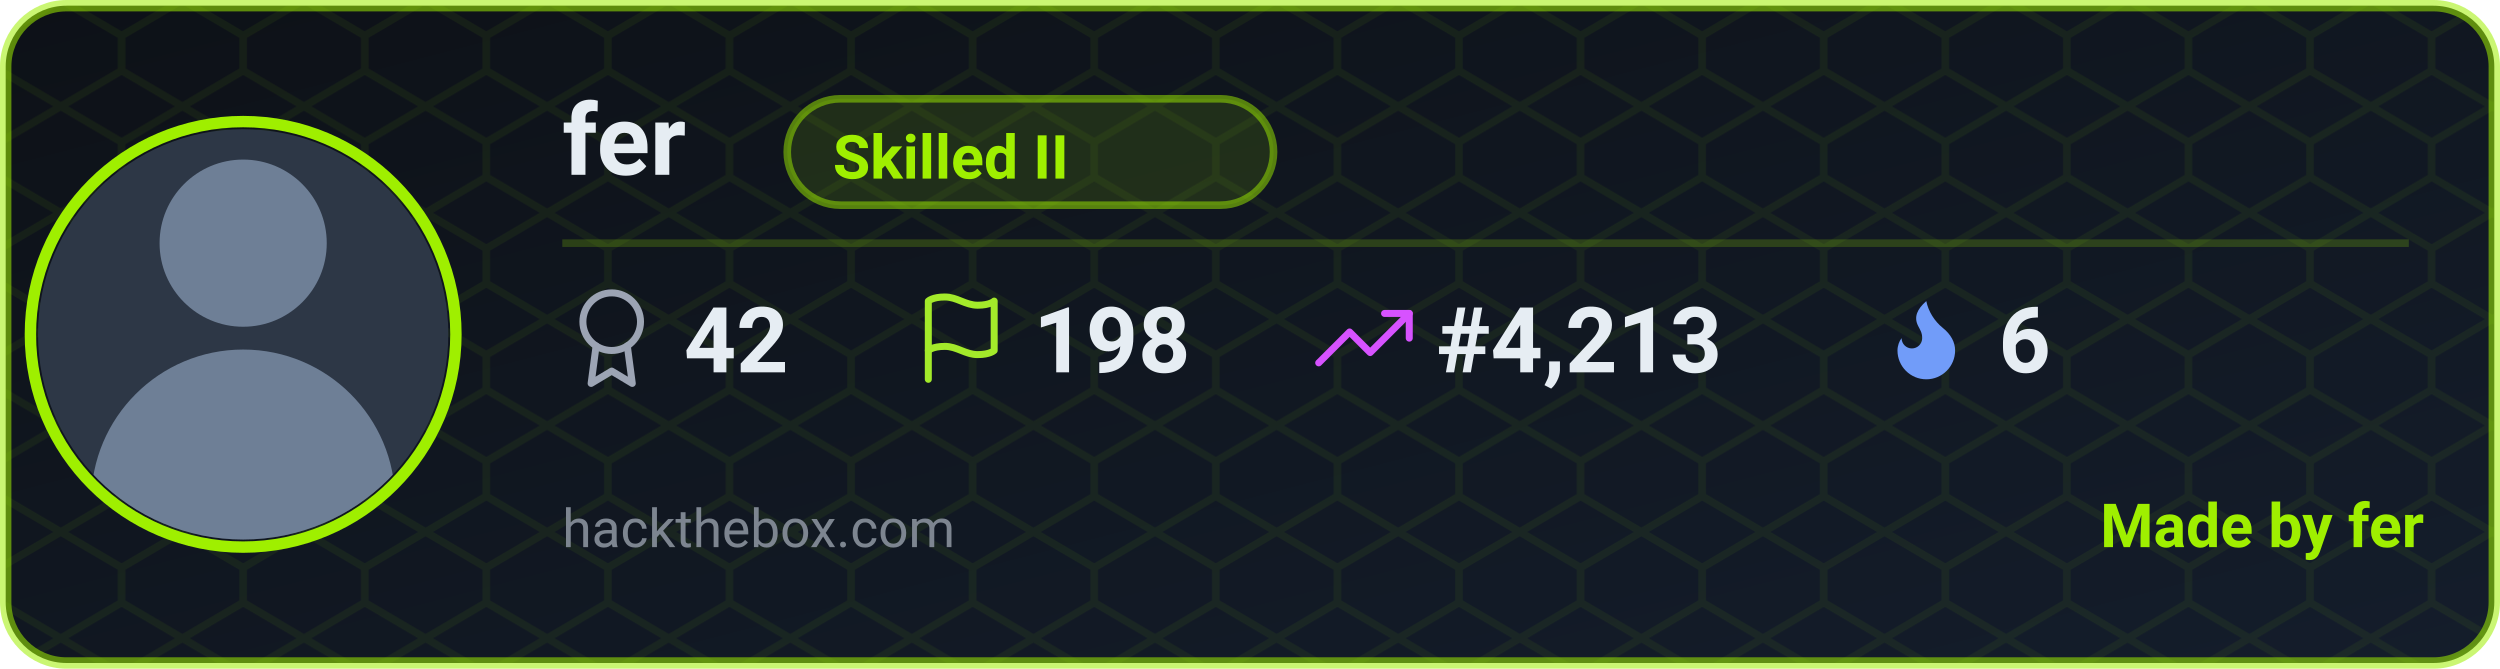
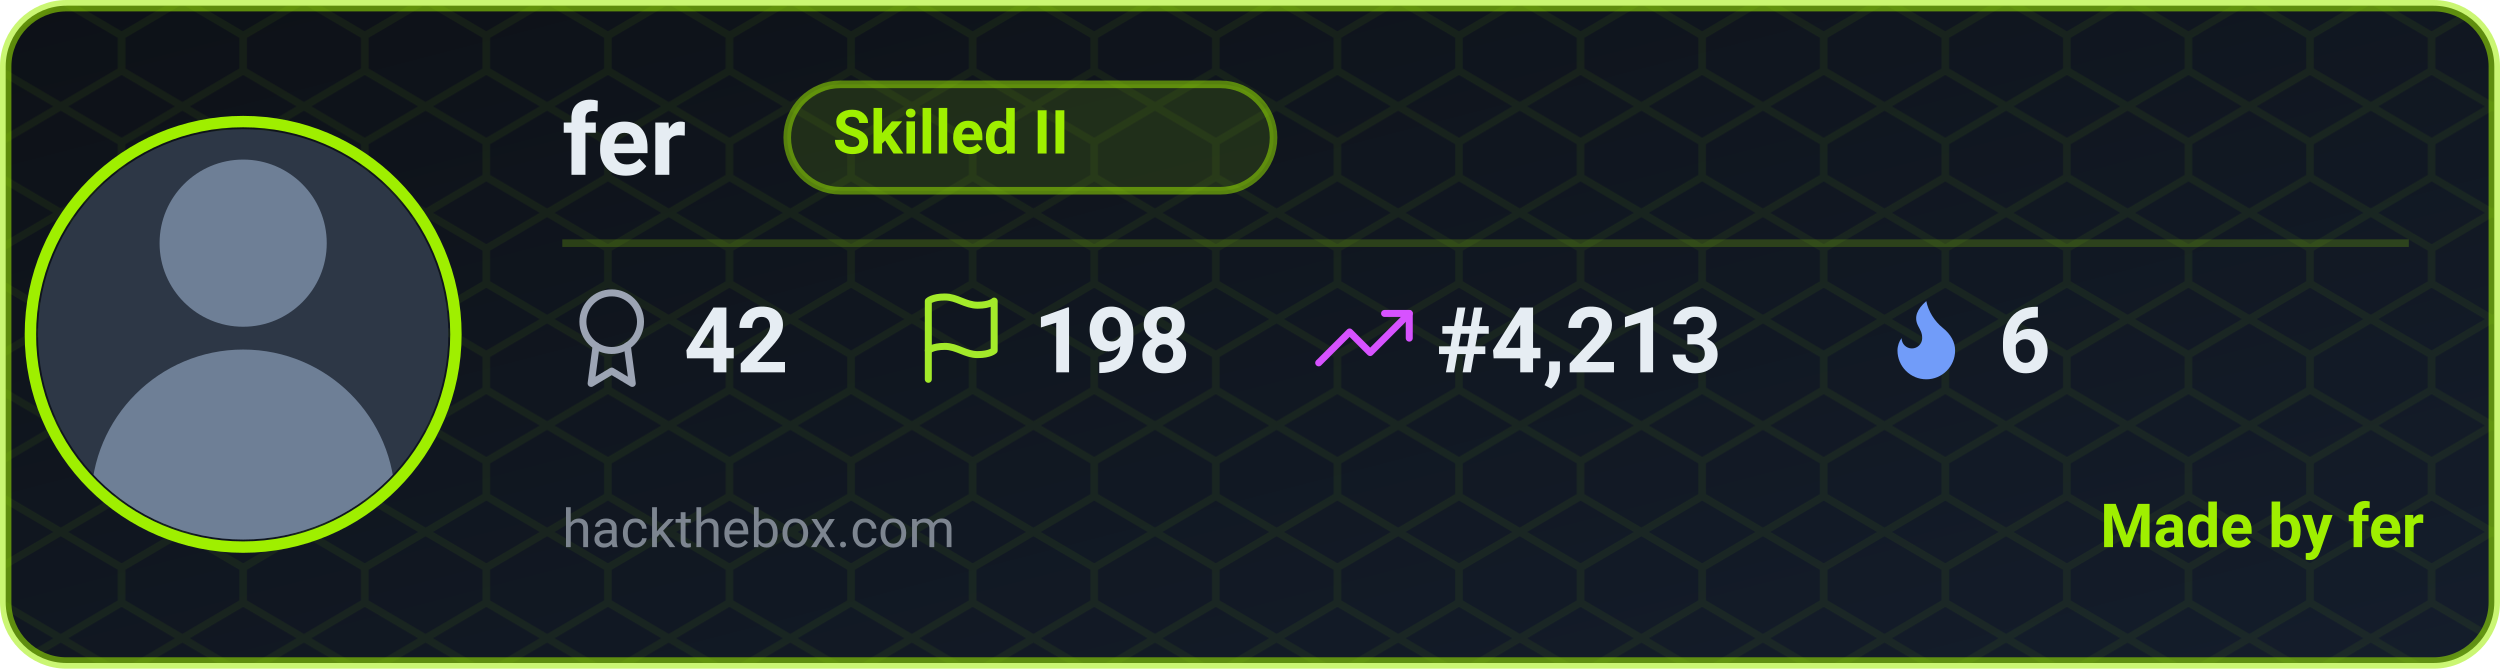
<svg xmlns="http://www.w3.org/2000/svg" width="329" height="88" viewBox="0 0 329 88" role="img" aria-label="Hack The Box profile badge for fer">
  <defs>
    <linearGradient id="bg" x1="0" y1="0" x2="1" y2="1">
      <stop offset="0%" stop-color="#0d1117" />
      <stop offset="100%" stop-color="#141d2b" />
    </linearGradient>
    <pattern id="hex" width="16" height="14" patternUnits="userSpaceOnUse" patternTransform="translate(0,0)">
      <path d="M8 0 L16 4.7 L16 9.3 L8 14 L0 9.3 L0 4.7 Z" fill="none" stroke="#9FEF00" stroke-opacity="0.06" stroke-width="1" />
    </pattern>
    <clipPath id="avatarClip">
      <circle cx="32" cy="44" r="27" />
    </clipPath>
  </defs>
  <rect x="0.75" y="0.75" width="327.5" height="86.5" rx="8" fill="url(#bg)" stroke="#9FEF00" stroke-opacity="0.55" stroke-width="1.5" />
  <rect x="0.75" y="0.75" width="327.5" height="86.5" rx="8" fill="url(#hex)" />
  <circle cx="32" cy="44" r="28" fill="none" stroke="#9FEF00" stroke-width="1.5" />
  <rect x="5" y="17" width="54" height="54" fill="#2d3746" clip-path="url(#avatarClip)" />
  <circle cx="32" cy="32" r="11" fill="#6e7f96" clip-path="url(#avatarClip)" />
  <circle cx="32" cy="66" r="20" fill="#6e7f96" clip-path="url(#avatarClip)" />
  <text x="74" y="23" font-family="-apple-system, BlinkMacSystemFont, 'Segoe UI', Roboto, Helvetica, Arial, sans-serif" font-size="13" font-weight="700" fill="#e6edf3">fer</text>
-   <g transform="translate(103.6,13)">
+   <g transform="translate(103.6,11.1)">
    <rect width="64.0" height="14" rx="7" fill="#9FEF00" fill-opacity="0.12" stroke="#9FEF00" stroke-opacity="0.5" />
-     <text x="6" y="10.5" font-family="-apple-system, BlinkMacSystemFont, 'Segoe UI', Roboto, Helvetica, Arial, sans-serif" font-size="8" font-weight="600" fill="#9FEF00">Skilled II</text>
+     <text x="6" y="9.1" font-family="-apple-system, BlinkMacSystemFont, 'Segoe UI', Roboto, Helvetica, Arial, sans-serif" font-size="8" font-weight="600" fill="#9FEF00">Skilled II</text>
  </g>
  <line x1="74" y1="32" x2="317" y2="32" stroke="#9FEF00" stroke-opacity="0.2" stroke-width="1" />
  <g>
    <g transform="translate(74,38) scale(0.5416667)">
      <g fill="none" stroke="#9CA4B4" stroke-width="1.7" stroke-linecap="round" stroke-linejoin="round">
        <circle cx="12" cy="8" r="7" />
        <polyline points="8.21 13.89 7 23 12 20 17 23 15.79 13.88" />
      </g>
    </g>
    <text x="90" y="49" font-family="-apple-system, BlinkMacSystemFont, 'Segoe UI', Roboto, Helvetica, Arial, sans-serif" font-size="12" font-weight="600" fill="#e6edf3">42</text>
  </g>
  <g>
    <g transform="translate(120,38) scale(0.5416667)">
      <g fill="none" stroke="#A3EA2A" stroke-width="1.7" stroke-linecap="round" stroke-linejoin="round">
        <path d="M4 15s1-1 4-1 5 2 8 2 4-1 4-1V3s-1 1-4 1-5-2-8-2-4 1-4 1z" />
        <line x1="4" y1="22" x2="4" y2="15" />
      </g>
    </g>
    <text x="136" y="49" font-family="-apple-system, BlinkMacSystemFont, 'Segoe UI', Roboto, Helvetica, Arial, sans-serif" font-size="12" font-weight="600" fill="#e6edf3">198</text>
  </g>
  <g>
    <g transform="translate(173,38) scale(0.5416667)">
      <g fill="none" stroke="#D752FF" stroke-width="1.7" stroke-linecap="round" stroke-linejoin="round">
        <polyline points="23 6 13.5 15.5 8.5 10.5 1 18" />
        <polyline points="17 6 23 6 23 12" />
      </g>
    </g>
    <text x="189" y="49" font-family="-apple-system, BlinkMacSystemFont, 'Segoe UI', Roboto, Helvetica, Arial, sans-serif" font-size="12" font-weight="600" fill="#e6edf3">#4,213</text>
  </g>
  <g>
    <g transform="translate(247,38) scale(0.5416667)">
      <g fill="#719CF9" stroke="none">
        <path d="M8.5 14.5A2.5 2.5 0 0 0 11 12c0-1.38-.5-2-1-3-1.072-2.143-.224-4.054 2-6 .5 2.5 2 4.9 4 6.5 2 1.6 3 3.5 3 5.5a7 7 0 1 1-14 0c0-1.153.433-2.294 1-3a2.5 2.5 0 0 0 2.5 2.5z" />
      </g>
    </g>
    <text x="263" y="49" font-family="-apple-system, BlinkMacSystemFont, 'Segoe UI', Roboto, Helvetica, Arial, sans-serif" font-size="12" font-weight="600" fill="#e6edf3">6</text>
  </g>
  <text x="74" y="72" font-family="-apple-system, BlinkMacSystemFont, 'Segoe UI', Roboto, Helvetica, Arial, sans-serif" font-size="7" fill="#7d8590">hackthebox.com</text>
  <text x="319" y="72" text-anchor="end" font-family="-apple-system, BlinkMacSystemFont, 'Segoe UI', Roboto, Helvetica, Arial, sans-serif" font-size="8" font-weight="700" fill="#9FEF00">Made by fer</text>
</svg>
